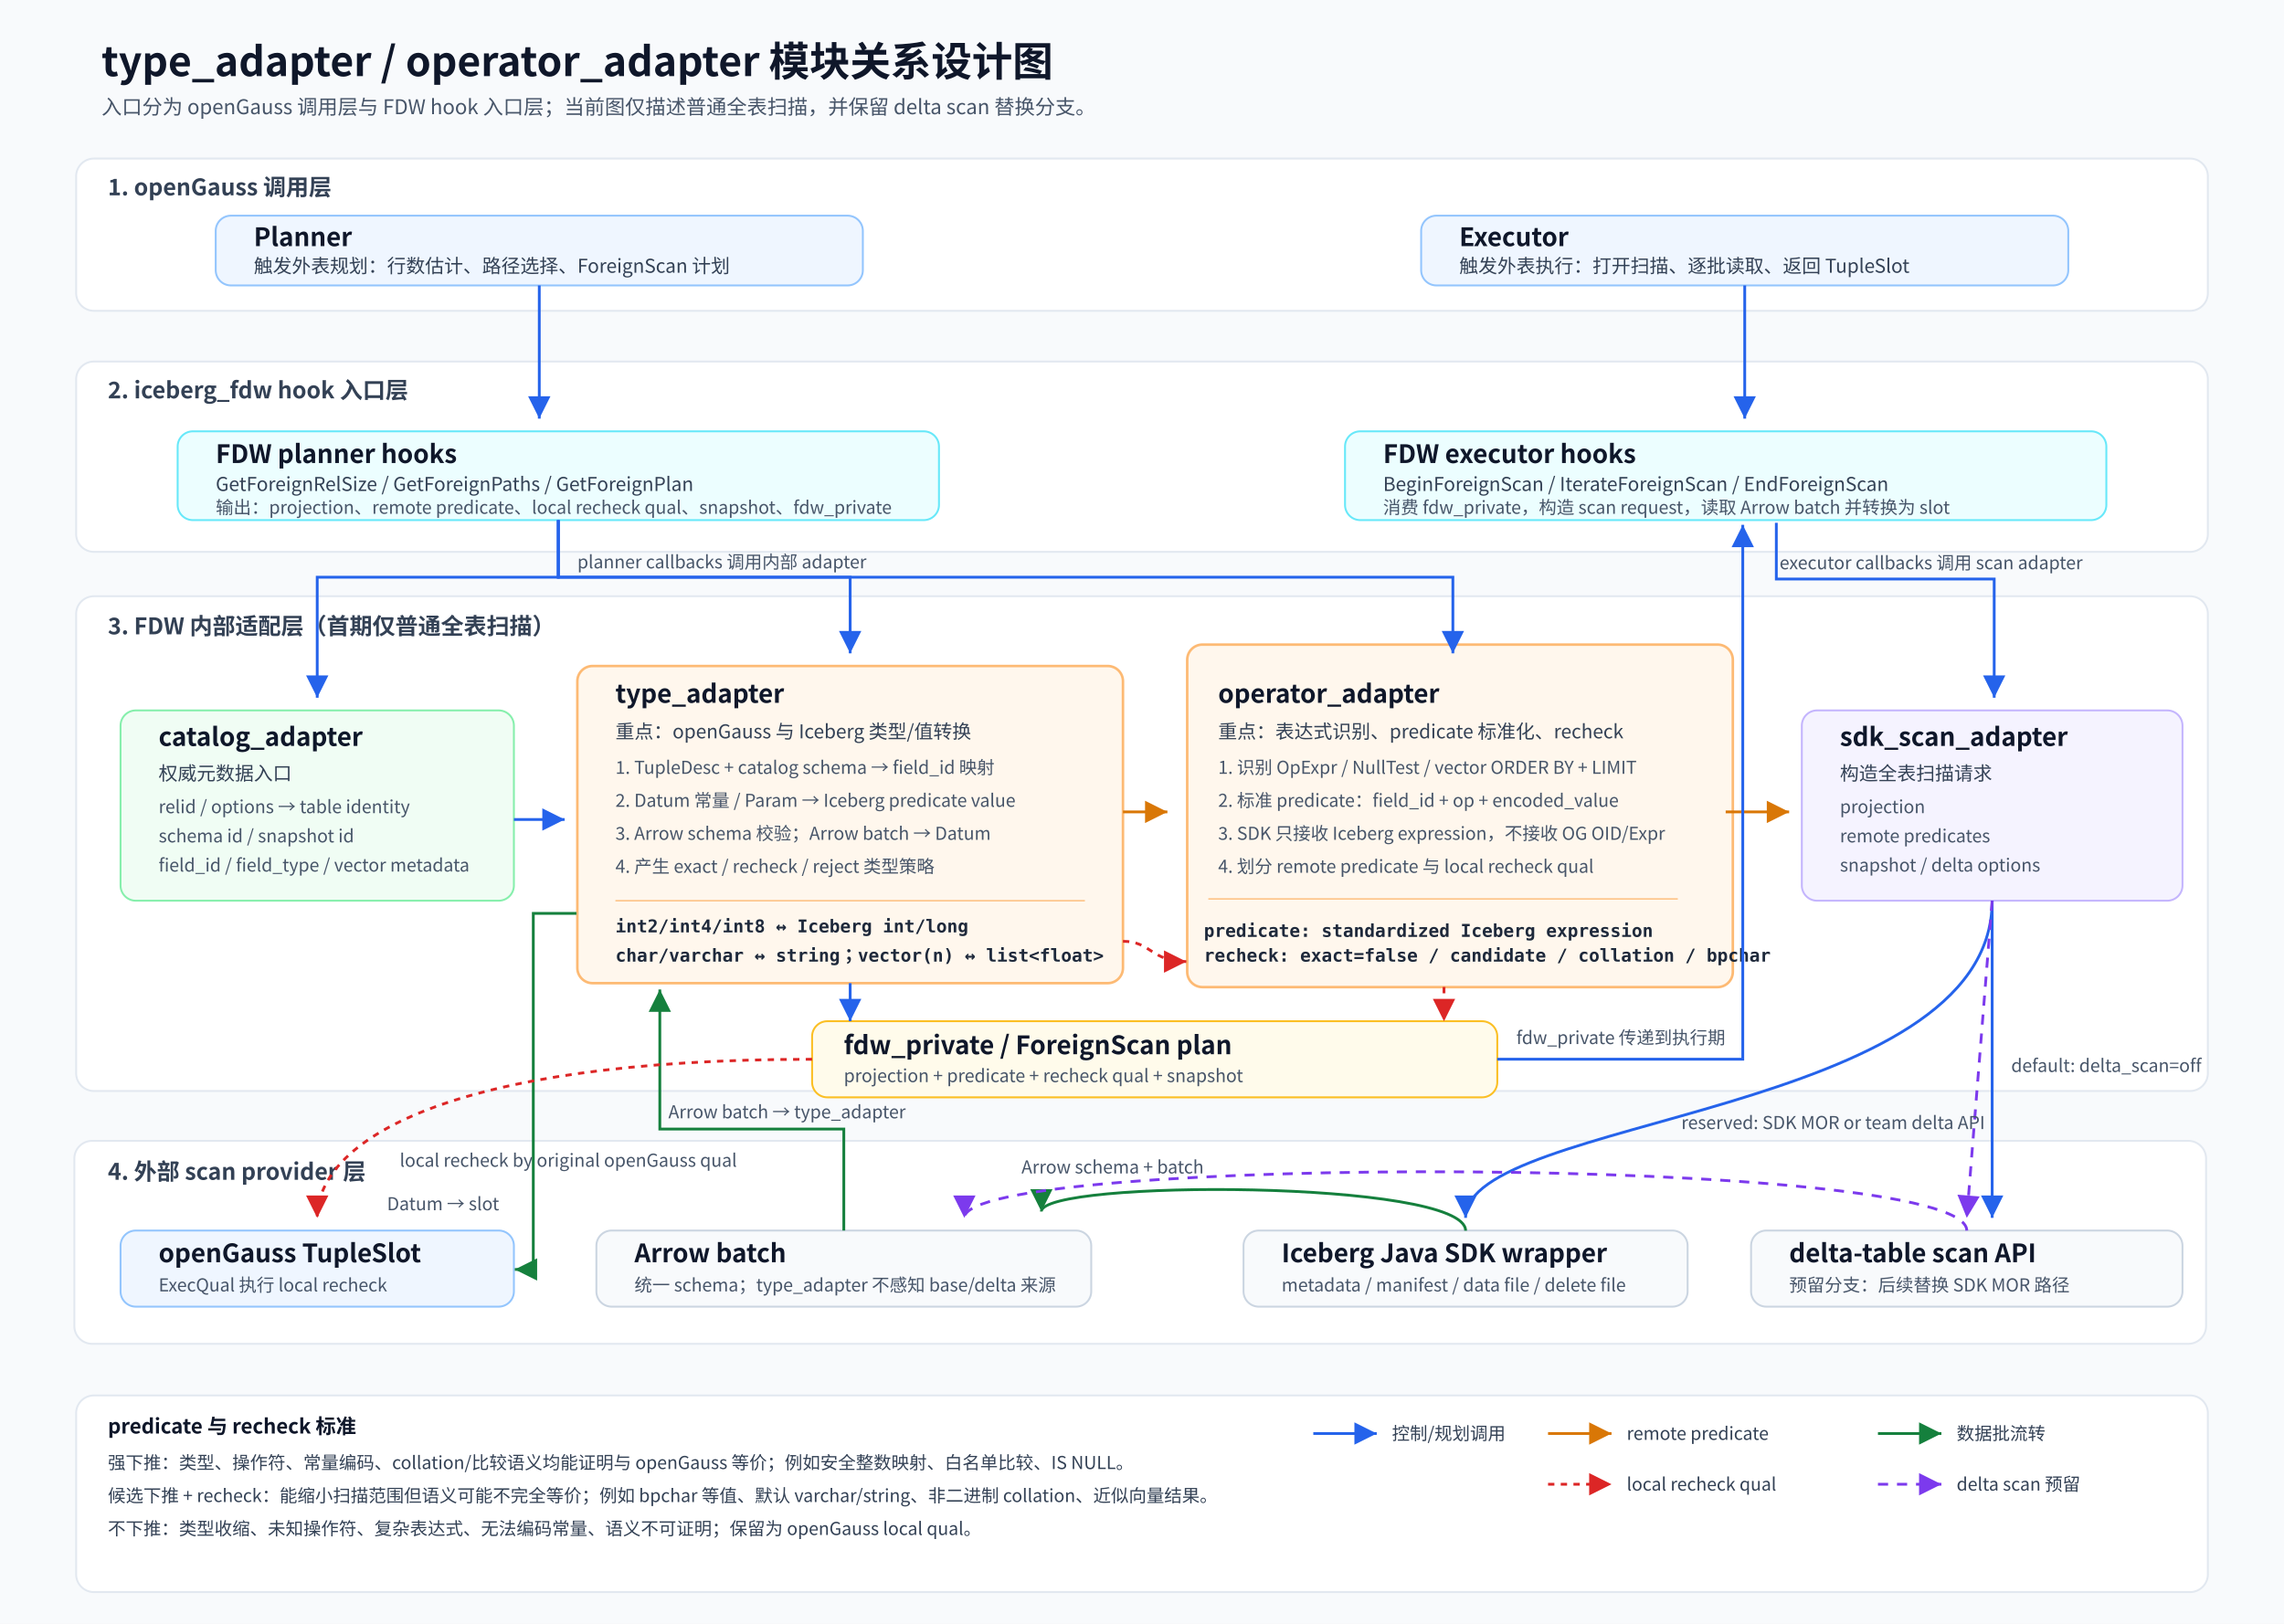
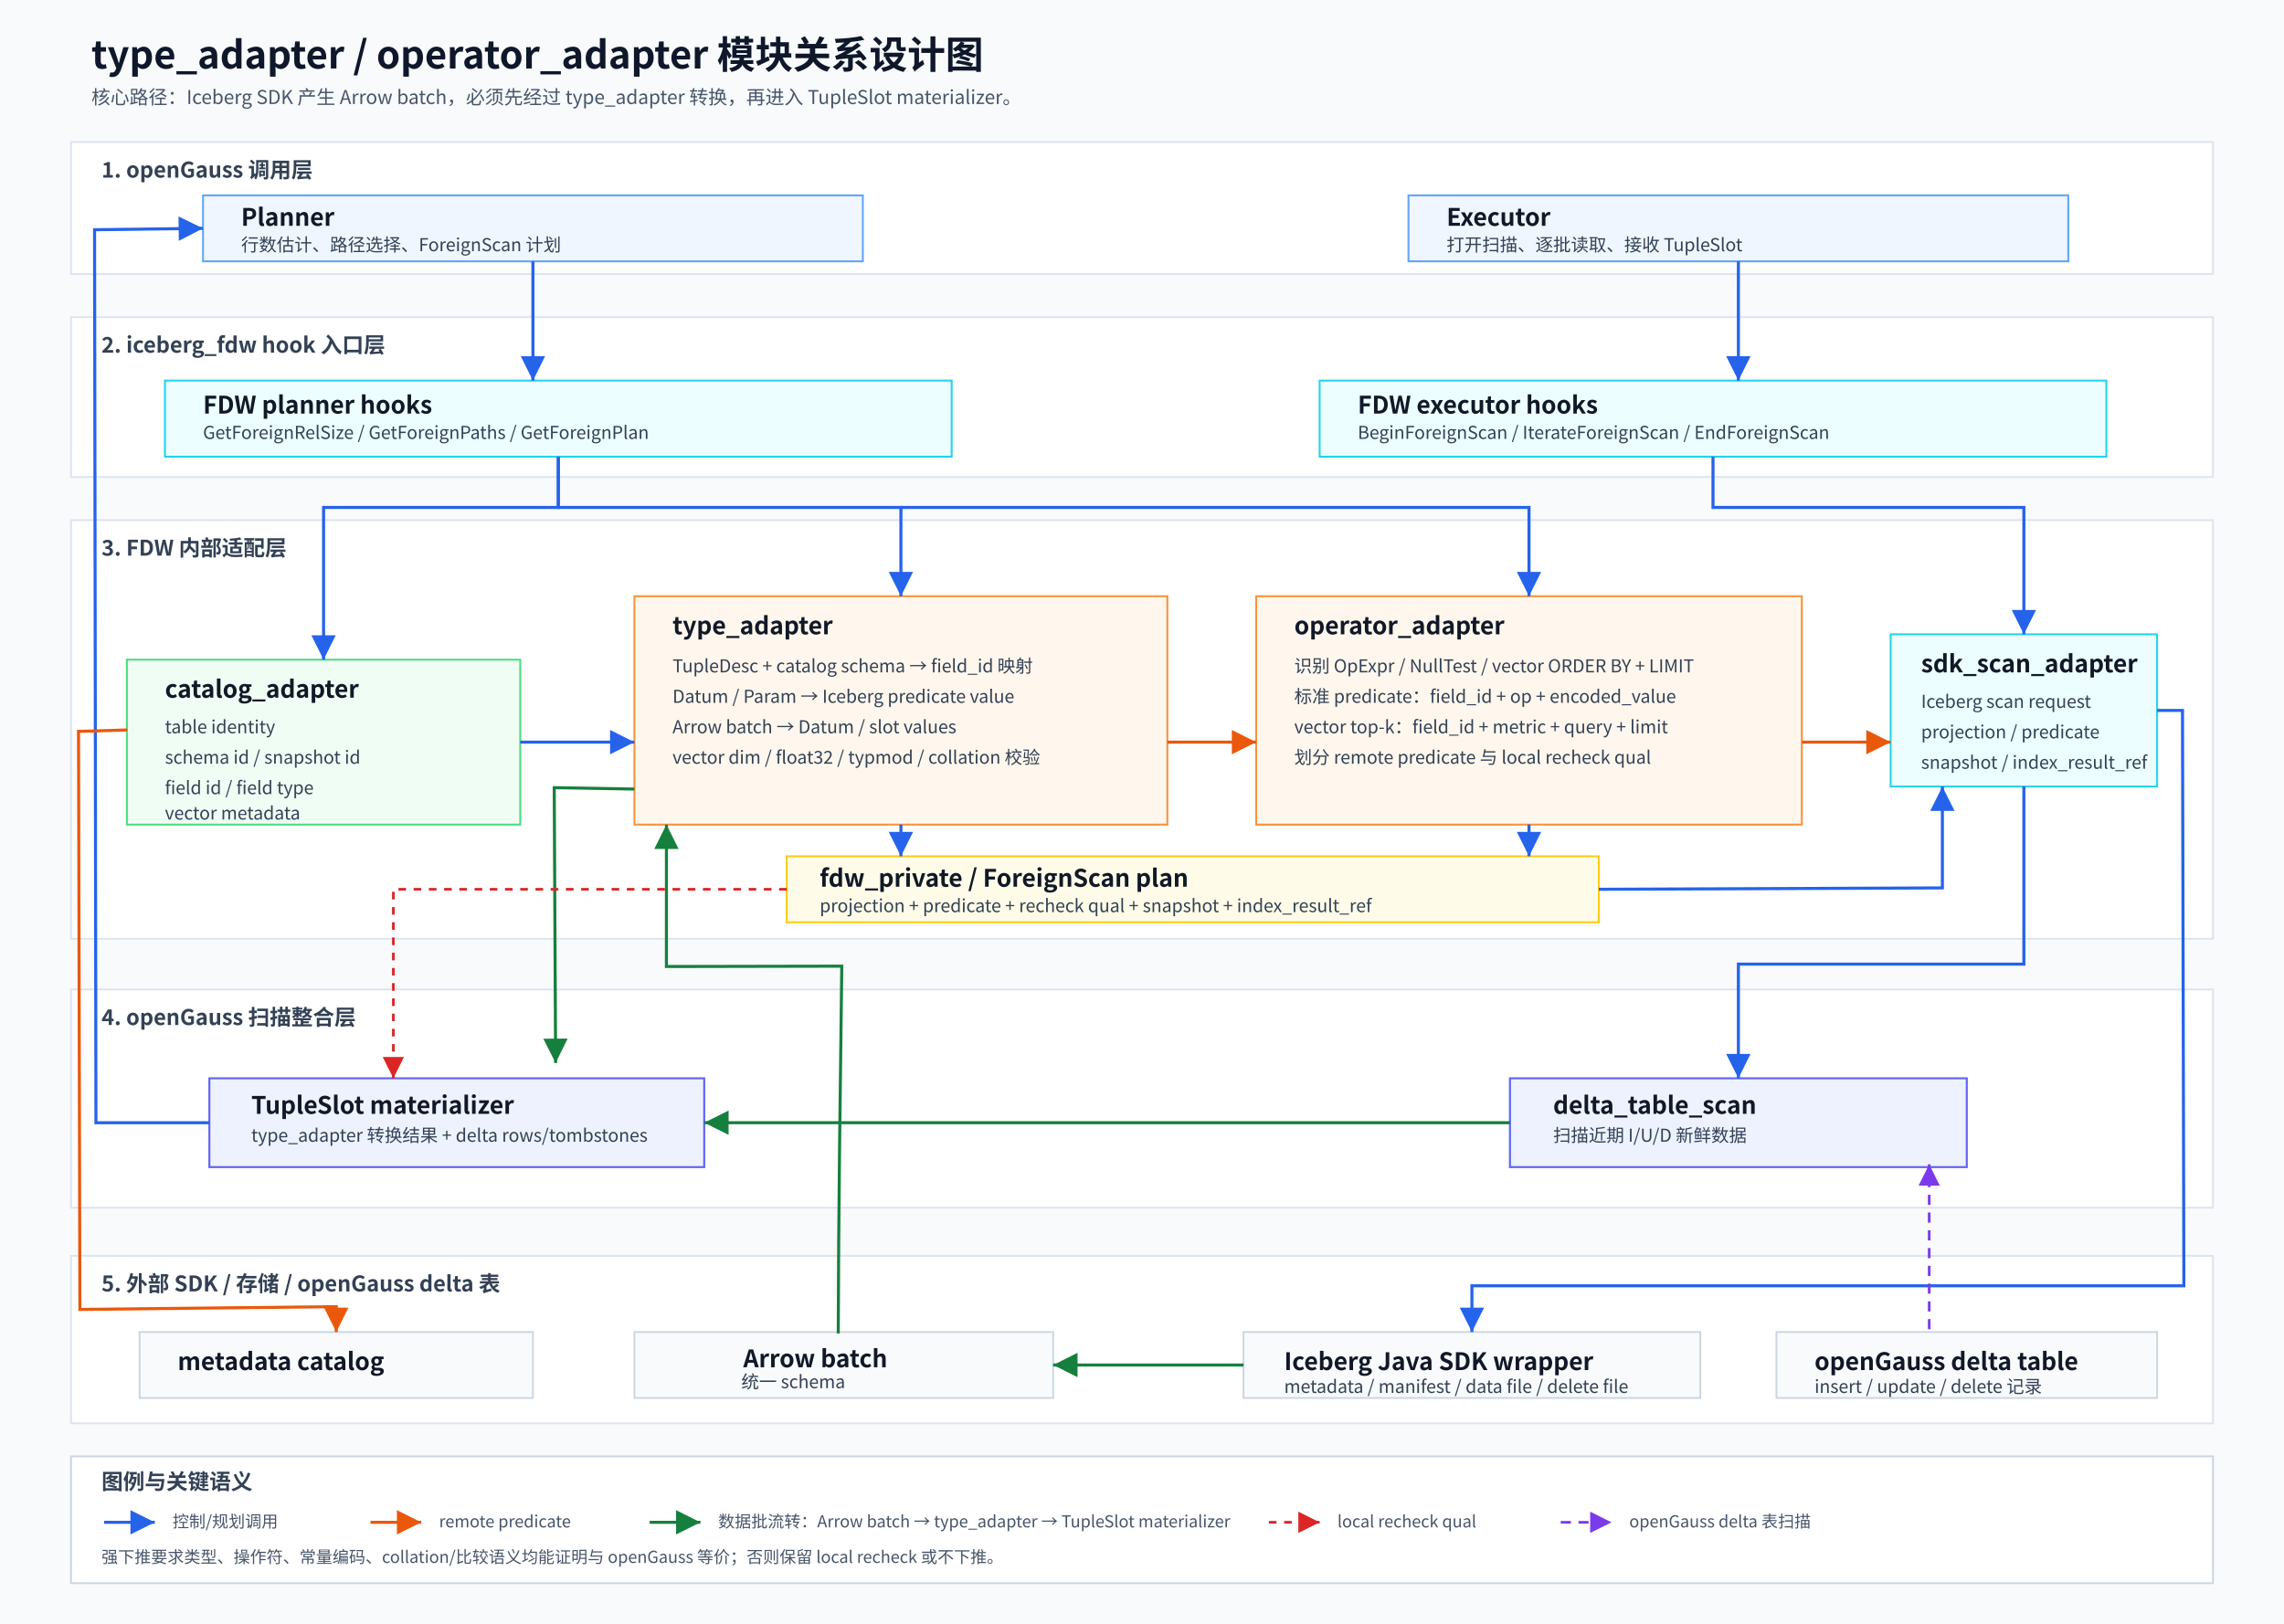
- <svg xmlns="http://www.w3.org/2000/svg" width="1800" height="1280" viewBox="0 0 1800 1280" role="img" aria-labelledby="title desc" version="1.1" id="svg87">
+ <svg xmlns="http://www.w3.org/2000/svg" width="1800" height="1280" viewBox="0 0 1800 1280" role="img" aria-labelledby="title desc" version="1.1" id="svg78">
  <defs id="defs5">
    <marker id="arrow-blue" markerWidth="12" markerHeight="12" refX="10" refY="6" orient="auto" markerUnits="strokeWidth">
      <path d="M2,2 L10,6 L2,10 Z" fill="#2563eb" id="path1" />
    </marker>
+     <marker id="arrow-orange" markerWidth="12" markerHeight="12" refX="10" refY="6" orient="auto" markerUnits="strokeWidth">
+       <path d="M2,2 L10,6 L2,10 Z" fill="#ea580c" id="path2" />
+     </marker>
    <marker id="arrow-green" markerWidth="12" markerHeight="12" refX="10" refY="6" orient="auto" markerUnits="strokeWidth">
-       <path d="M2,2 L10,6 L2,10 Z" fill="#15803d" id="path2" />
-     </marker>
-     <marker id="arrow-amber" markerWidth="12" markerHeight="12" refX="10" refY="6" orient="auto" markerUnits="strokeWidth">
-       <path d="M2,2 L10,6 L2,10 Z" fill="#d97706" id="path3" />
+       <path d="M2,2 L10,6 L2,10 Z" fill="#15803d" id="path3" />
    </marker>
    <marker id="arrow-red" markerWidth="12" markerHeight="12" refX="10" refY="6" orient="auto" markerUnits="strokeWidth">
      <path d="M2,2 L10,6 L2,10 Z" fill="#dc2626" id="path4" />
    </marker>
    <marker id="arrow-purple" markerWidth="12" markerHeight="12" refX="10" refY="6" orient="auto" markerUnits="strokeWidth">
      <path d="M2,2 L10,6 L2,10 Z" fill="#7c3aed" id="path5" />
    </marker>
    <style id="style5">
      .bg { fill: #f8fafc; }
-       .title { font: 700 32px "Microsoft YaHei", "Noto Sans CJK SC", Arial, sans-serif; fill: #0f172a; }
-       .subtitle { font: 400 16px "Microsoft YaHei", "Noto Sans CJK SC", Arial, sans-serif; fill: #475569; }
-       .band-label { font: 700 18px "Microsoft YaHei", "Noto Sans CJK SC", Arial, sans-serif; fill: #334155; }
-       .box-title { font: 700 20px "Microsoft YaHei", "Noto Sans CJK SC", Arial, sans-serif; fill: #0f172a; }
-       .box-sub { font: 400 15px "Microsoft YaHei", "Noto Sans CJK SC", Arial, sans-serif; fill: #334155; }
-       .small { font: 400 14px "Microsoft YaHei", "Noto Sans CJK SC", Arial, sans-serif; fill: #475569; }
-       .note-title { font: 700 16px "Microsoft YaHei", "Noto Sans CJK SC", Arial, sans-serif; fill: #0f172a; }
-       .note { font: 400 14px "Microsoft YaHei", "Noto Sans CJK SC", Arial, sans-serif; fill: #334155; }
-       .code { font: 600 14px Consolas, "Microsoft YaHei", monospace; fill: #1e293b; }
-       .band { fill: #ffffff; stroke: #e2e8f0; stroke-width: 1.5; rx: 14; }
-       .og { fill: #eff6ff; stroke: #93c5fd; stroke-width: 1.5; rx: 12; }
-       .hook { fill: #ecfeff; stroke: #67e8f9; stroke-width: 1.5; rx: 12; }
-       .adapter { fill: #f0fdf4; stroke: #86efac; stroke-width: 1.5; rx: 12; }
-       .focus { fill: #fff7ed; stroke: #fdba74; stroke-width: 2; rx: 12; }
-       .scan { fill: #f5f3ff; stroke: #c4b5fd; stroke-width: 1.5; rx: 12; }
-       .external { fill: #f8fafc; stroke: #cbd5e1; stroke-width: 1.5; rx: 12; }
-       .plan { fill: #fffbeb; stroke: #fbbf24; stroke-width: 1.5; rx: 12; }
-       .line-blue { fill: none; stroke: #2563eb; stroke-width: 2.2; marker-end: url(#arrow-blue); }
-       .line-green { fill: none; stroke: #15803d; stroke-width: 2.2; marker-end: url(#arrow-green); }
-       .line-amber { fill: none; stroke: #d97706; stroke-width: 2.2; marker-end: url(#arrow-amber); }
-       .line-red { fill: none; stroke: #dc2626; stroke-width: 2.2; marker-end: url(#arrow-red); stroke-dasharray: 5 5; }
-       .line-purple { fill: none; stroke: #7c3aed; stroke-width: 2.2; marker-end: url(#arrow-purple); stroke-dasharray: 8 7; }
+       .title { font: 700 30px "Microsoft YaHei", "Noto Sans CJK SC", Arial, sans-serif; fill: #0f172a; }
+       .subtitle { font: 400 15px "Microsoft YaHei", "Noto Sans CJK SC", Arial, sans-serif; fill: #475569; }
+       .layer { fill: #ffffff; stroke: #dbe3ef; stroke-width: 1.4; }
+       .layer-title { font: 700 17px "Microsoft YaHei", "Noto Sans CJK SC", Arial, sans-serif; fill: #334155; }
+       .box-title { font: 700 19px "Microsoft YaHei", "Noto Sans CJK SC", Arial, sans-serif; fill: #111827; }
+       .box-sub { font: 400 14px "Microsoft YaHei", "Noto Sans CJK SC", Arial, sans-serif; fill: #334155; }
+       .small { font: 600 12px "Microsoft YaHei", "Noto Sans CJK SC", Arial, sans-serif; fill: #334155; }
+       .note { font: 400 13px "Microsoft YaHei", "Noto Sans CJK SC", Arial, sans-serif; fill: #475569; }
+       .call { fill: #eff6ff; stroke: #60a5fa; stroke-width: 1.5; }
+       .hook { fill: #ecfeff; stroke: #22d3ee; stroke-width: 1.5; }
+       .catalog { fill: #f0fdf4; stroke: #4ade80; stroke-width: 1.5; }
+       .adapter { fill: #fff7ed; stroke: #fb923c; stroke-width: 1.5; }
+       .plan { fill: #fefce8; stroke: #facc15; stroke-width: 1.5; }
+       .scan { fill: #eef2ff; stroke: #6366f1; stroke-width: 1.6; }
+       .provider { fill: #f8fafc; stroke: #cbd5e1; stroke-width: 1.4; }
+       .legend { fill: #ffffff; stroke: #cbd5e1; stroke-width: 1.4; }
+       .arrow-blue { fill: none; stroke: #2563eb; stroke-width: 2.4; marker-end: url(#arrow-blue); }
+       .arrow-orange { fill: none; stroke: #ea580c; stroke-width: 2.4; marker-end: url(#arrow-orange); }
+       .arrow-green { fill: none; stroke: #15803d; stroke-width: 2.4; marker-end: url(#arrow-green); }
+       .arrow-red { fill: none; stroke: #dc2626; stroke-width: 2.1; stroke-dasharray: 6 6; marker-end: url(#arrow-red); }
+       .arrow-purple { fill: none; stroke: #7c3aed; stroke-width: 2.1; stroke-dasharray: 8 6; marker-end: url(#arrow-purple); }
    </style>
-     <marker id="arrow-red-0" markerWidth="12" markerHeight="12" refX="10" refY="6" orient="auto" markerUnits="strokeWidth">
-       <path d="m 2,2 8,4 -8,4 z" fill="#dc2626" id="path4-9" />
-     </marker>
-     <marker id="arrow-red-8" markerWidth="12" markerHeight="12" refX="10" refY="6" orient="auto" markerUnits="strokeWidth">
-       <path d="m 2,2 8,4 -8,4 z" fill="#dc2626" id="path4-2" />
-     </marker>
  </defs>
  <rect class="bg" x="0" y="0" width="1800" height="1280" id="rect5" />
-   <text class="title" x="80" y="60" id="text5">type_adapter / operator_adapter 模块关系设计图</text>
-   <text class="subtitle" x="80" y="90" id="text6">入口分为 openGauss 调用层与 FDW hook 入口层；当前图仅描述普通全表扫描，并保留 delta scan 替换分支。</text>
-   <rect class="band" x="60" y="125" width="1680" height="120" id="rect6" />
-   <text class="band-label" x="85" y="154" id="text7">1. openGauss 调用层</text>
-   <rect class="og" x="170" y="170" width="510" height="55" id="rect7" />
-   <text class="box-title" x="200" y="194" id="text8">Planner</text>
-   <text class="box-sub" x="200" y="215" id="text9">触发外表规划：行数估计、路径选择、ForeignScan 计划</text>
-   <rect class="og" x="1120" y="170" width="510" height="55" id="rect9" />
-   <text class="box-title" x="1150" y="194" id="text10">Executor</text>
-   <text class="box-sub" x="1150" y="215" id="text11">触发外表执行：打开扫描、逐批读取、返回 TupleSlot</text>
-   <rect class="band" x="60" y="285" width="1680" height="150" id="rect11" />
-   <text class="band-label" x="85" y="314" id="text12">2. iceberg_fdw hook 入口层</text>
-   <rect class="hook" x="140" y="340" width="600" height="70" id="rect12" />
-   <text class="box-title" x="170" y="365" id="text13">FDW planner hooks</text>
-   <text class="box-sub" x="170" y="387" id="text14">GetForeignRelSize / GetForeignPaths / GetForeignPlan</text>
-   <text class="small" x="170" y="405" id="text15">输出：projection、remote predicate、local recheck qual、snapshot、fdw_private</text>
-   <rect class="hook" x="1060" y="340" width="600" height="70" id="rect15" />
-   <text class="box-title" x="1090" y="365" id="text16">FDW executor hooks</text>
-   <text class="box-sub" x="1090" y="387" id="text17">BeginForeignScan / IterateForeignScan / EndForeignScan</text>
-   <text class="small" x="1090" y="405" id="text18">消费 fdw_private，构造 scan request，读取 Arrow batch 并转换为 slot</text>
-   <path class="line-blue" d="M425,225 L425,330" id="path18" />
-   <path class="line-blue" d="M1375,225 L1375,330" id="path19" />
-   <rect class="band" x="60" y="470" width="1680" height="390" id="rect19" />
-   <text class="band-label" x="85" y="500" id="text19">3. FDW 内部适配层（首期仅普通全表扫描）</text>
-   <rect class="adapter" x="95" y="560" width="310" height="150" id="rect20" />
-   <text class="box-title" x="125" y="588" id="text20">catalog_adapter</text>
-   <text class="box-sub" x="125" y="615" id="text21">权威元数据入口</text>
-   <text class="small" x="125" y="641" id="text22">relid / options → table identity</text>
-   <text class="small" x="125" y="664" id="text23">schema id / snapshot id</text>
-   <text class="small" x="125" y="687" id="text24">field_id / field_type / vector metadata</text>
-   <rect class="focus" x="455" y="525" width="430" height="250" id="rect24" />
-   <text class="box-title" x="485" y="554" id="text25">type_adapter</text>
-   <text class="box-sub" x="485" y="582" id="text26">重点：openGauss 与 Iceberg 类型/值转换</text>
-   <text class="small" x="485" y="610" id="text27">1. TupleDesc + catalog schema → field_id 映射</text>
-   <text class="small" x="485" y="636" id="text28">2. Datum 常量 / Param → Iceberg predicate value</text>
-   <text class="small" x="485" y="662" id="text29">3. Arrow schema 校验；Arrow batch → Datum</text>
-   <text class="small" x="485" y="688" id="text30">4. 产生 exact / recheck / reject 类型策略</text>
-   <line x1="485" y1="710" x2="855" y2="710" stroke="#fdba74" stroke-width="1" id="line30" />
-   <text class="code" x="485" y="735" id="text31">int2/int4/int8 ↔ Iceberg int/long</text>
-   <text class="code" x="485" y="758" id="text32">char/varchar ↔ string；vector(n) ↔ list&lt;float&gt;</text>
-   <rect class="focus" x="935.629" y="508.112" width="430" height="270" id="rect32" />
-   <text class="box-title" x="960" y="554" id="text33">operator_adapter</text>
-   <text class="box-sub" x="960" y="582" id="text34">重点：表达式识别、predicate 标准化、recheck</text>
-   <text class="small" x="960" y="610" id="text35">1. 识别 OpExpr / NullTest / vector ORDER BY + LIMIT</text>
-   <text class="small" x="960" y="636" id="text36">2. 标准 predicate：field_id + op + encoded_value</text>
-   <text class="small" x="960" y="662" id="text37">3. SDK 只接收 Iceberg expression，不接收 OG OID/Expr</text>
-   <text class="small" x="960" y="688" id="text38">4. 划分 remote predicate 与 local recheck qual</text>
-   <line x1="952.259" y1="708.593" x2="1322.259" y2="708.593" stroke="#fdba74" stroke-width="1" id="line38" />
-   <text class="code" x="948.741" y="738.518" id="text39" style="font-style:normal;font-variant:normal;font-weight:600;font-stretch:normal;font-size:14px;line-height:normal;font-family:Consolas, 'Microsoft YaHei', monospace">predicate: standardized Iceberg expression</text>
-   <text class="code" x="948.741" y="758" id="text40" style="font-style:normal;font-variant:normal;font-weight:600;font-stretch:normal;font-size:14px;line-height:normal;font-family:Consolas, 'Microsoft YaHei', monospace">recheck: exact=false / candidate / collation / bpchar</text>
-   <rect class="scan" x="1420" y="560" width="300" height="150" id="rect40" />
-   <text class="box-title" x="1450" y="588" id="text41">sdk_scan_adapter</text>
-   <text class="box-sub" x="1450" y="615" id="text42">构造全表扫描请求</text>
-   <text class="small" x="1450" y="641" id="text43">projection</text>
-   <text class="small" x="1450" y="664" id="text44">remote predicates</text>
-   <text class="small" x="1450" y="687" id="text45">snapshot / delta options</text>
-   <rect class="plan" x="640" y="805" width="540" height="60" id="rect45" />
-   <text class="box-title" x="665" y="831" id="text46">fdw_private / ForeignScan plan</text>
-   <text class="small" x="665" y="853" id="text47">projection + predicate + recheck qual + snapshot</text>
-   <path class="line-red" d="M 1138,778 V 805" id="path-operator-recheck-to-fdw-private" />
-   <path class="line-blue" d="M440,410 L440,455 L250,455 L250,550" id="path47" />
-   <path class="line-blue" d="M440,410 L440,455 L670,455 L670,515" id="path48" />
-   <path class="line-blue" d="M440,410 L440,455 L1145,455 L1145,515" id="path49" />
-   <path class="line-blue" d="m 1399.909,412.111 v 44.321 h 171.696 V 550" id="path50" />
-   <text class="small" x="455" y="448" id="text50">planner callbacks 调用内部 adapter</text>
-   <text class="small" x="1402.444" y="448.704" id="text51" style="font-style:normal;font-variant:normal;font-weight:400;font-stretch:normal;font-size:14px;line-height:normal;font-family:'Microsoft YaHei', 'Noto Sans CJK SC', Arial, sans-serif">executor callbacks 调用 scan adapter</text>
-   <path class="line-blue" d="M405,646 L445,646" id="path51" />
-   <path class="line-amber" d="M885,640 L920,640" id="path52" />
-   <path class="line-red" d="m 884.993,742.006 c 22.195,0 22.195,15.991 49.94,15.991" id="path53" />
-   <path class="line-amber" d="M1360,640 L1410,640" id="path54" />
-   <path class="line-blue" d="M670,775 L670,805" id="path55" />
-   <path class="line-blue" d="m 1179.953,834.938 h 193.508 V 413.712" id="path57" />
-   <text class="small" x="1195" y="823" id="text57">fdw_private 传递到执行期</text>
-   <rect class="band" x="58.593" y="899.296" width="1680" height="160" id="rect57" />
-   <text class="band-label" x="85" y="930" id="text58">4. 外部 scan provider 层</text>
-   <rect class="og" x="95" y="970" width="310" height="60" id="rect58" />
-   <text class="box-title" x="125" y="995" id="text59">openGauss TupleSlot</text>
-   <text class="small" x="125" y="1018" id="text60">ExecQual 执行 local recheck</text>
-   <rect class="external" x="470" y="970" width="390" height="60" id="rect60" />
-   <text class="box-title" x="500" y="995" id="text61">Arrow batch</text>
-   <text class="small" x="500" y="1018" id="text62">统一 schema；type_adapter 不感知 base/delta 来源</text>
-   <rect class="external" x="980" y="970" width="350" height="60" id="rect62" />
-   <text class="box-title" x="1010" y="995" id="text63">Iceberg Java SDK wrapper</text>
-   <text class="small" x="1010" y="1018" id="text64">metadata / manifest / data file / delete file</text>
-   <rect class="external" x="1380" y="970" width="340" height="60" id="rect64" />
-   <text class="box-title" x="1410" y="995" id="text65">delta-table scan API</text>
-   <text class="small" x="1410" y="1018" id="text66">预留分支：后续替换 SDK MOR 路径</text>
-   <path class="line-blue" d="M1570,710 L1570,960" id="path66" />
-   <path class="line-blue" d="M1570,710 C1570,880 1155,880 1155,960" id="path67" />
-   <path class="line-purple" d="M1570,710 L1550,960" id="path68" />
-   <path class="line-green" d="m 1155.041,970.139 c 0,-40.335 -334.341,-40.335 -334.341,-15.126" id="path69" />
-   <path class="line-purple" d="M1550,970 C1550,910 760,910 760,960" id="path70" />
-   <path class="line-green" d="M665,970 L665,890 L520,890 L520,780" id="path71" />
-   <path class="line-green" d="m 454.296,720.003 h -34.015 v 280.678 h -14.578" id="path72" />
-   <path class="line-red" d="M640,835 C350,835 250,900 250,960" id="path73" />
-   <text class="small" x="1585" y="845" id="text73">default: delta_scan=off</text>
-   <text class="small" x="1325" y="890" id="text74">reserved: SDK MOR or team delta API</text>
-   <text class="small" x="805" y="925" id="text75">Arrow schema + batch</text>
-   <text class="small" x="526.74" y="881.518" id="text76" style="font-style:normal;font-variant:normal;font-weight:400;font-stretch:normal;font-size:14px;line-height:normal;font-family:'Microsoft YaHei', 'Noto Sans CJK SC', Arial, sans-serif">Arrow batch → type_adapter</text>
-   <text class="small" x="305" y="954" id="text77">Datum → slot</text>
-   <text class="small" x="315.036" y="919.703" id="text78" style="font-style:normal;font-variant:normal;font-weight:400;font-stretch:normal;font-size:14px;line-height:normal;font-family:'Microsoft YaHei', 'Noto Sans CJK SC', Arial, sans-serif">local recheck by original openGauss qual</text>
-   <rect class="band" x="60" y="1100" width="1680" height="155" id="rect78" />
-   <text class="note-title" x="85" y="1130" id="text79">predicate 与 recheck 标准</text>
-   <text class="note" x="85" y="1158" id="text80">强下推：类型、操作符、常量编码、collation/比较语义均能证明与 openGauss 等价；例如安全整数映射、白名单比较、IS NULL。</text>
-   <text class="note" x="85" y="1184" id="text81">候选下推 + recheck：能缩小扫描范围但语义可能不完全等价；例如 bpchar 等值、默认 varchar/string、非二进制 collation、近似向量结果。</text>
-   <text class="note" x="85" y="1210" id="text82">不下推：类型收缩、未知操作符、复杂表达式、无法编码常量、语义不可证明；保留为 openGauss local qual。</text>
-   <line x1="1035" y1="1130" x2="1085" y2="1130" class="line-blue" id="line82" />
-   <text class="note" x="1097" y="1135" id="text83">控制/规划调用</text>
-   <line x1="1220" y1="1130" x2="1270" y2="1130" class="line-amber" id="line83" />
-   <text class="note" x="1282" y="1135" id="text84">remote predicate</text>
-   <line x1="1220" y1="1170" x2="1270" y2="1170" class="line-red" id="line84" />
-   <text class="note" x="1282" y="1175" id="text85">local recheck qual</text>
-   <line x1="1480" y1="1130" x2="1530" y2="1130" class="line-green" id="line85" />
-   <text class="note" x="1542" y="1135" id="text86">数据批流转</text>
-   <line x1="1480" y1="1170" x2="1530" y2="1170" class="line-purple" id="line86" />
-   <text class="note" x="1542" y="1175" id="text87">delta scan 预留</text>
+   <text class="title" x="72" y="54" id="text5">type_adapter / operator_adapter 模块关系设计图</text>
+   <text class="subtitle" x="72" y="82" id="text6">核心路径：Iceberg SDK 产生 Arrow batch，必须先经过 type_adapter 转换，再进入 TupleSlot materializer。</text>
+   <rect class="layer" x="56" y="112" width="1688" height="104" id="rect6" />
+   <text class="layer-title" x="80" y="140" id="text7">1. openGauss 调用层</text>
+   <rect class="call" x="160" y="154" width="520" height="52" id="rect7" />
+   <text class="box-title" x="190" y="178" id="text8">Planner</text>
+   <text class="box-sub" x="190" y="198" id="text9">行数估计、路径选择、ForeignScan 计划</text>
+   <rect class="call" x="1110" y="154" width="520" height="52" id="rect9" />
+   <text class="box-title" x="1140" y="178" id="text10">Executor</text>
+   <text class="box-sub" x="1140" y="198" id="text11">打开扫描、逐批读取、接收 TupleSlot</text>
+   <rect class="layer" x="56" y="250" width="1688" height="126" id="rect11" />
+   <text class="layer-title" x="80" y="278" id="text12">2. iceberg_fdw hook 入口层</text>
+   <rect class="hook" x="130" y="300" width="620" height="60" id="rect12" />
+   <text class="box-title" x="160" y="326" id="text13">FDW planner hooks</text>
+   <text class="box-sub" x="160" y="346" id="text14">GetForeignRelSize / GetForeignPaths / GetForeignPlan</text>
+   <rect class="hook" x="1040" y="300" width="620" height="60" id="rect14" />
+   <text class="box-title" x="1070" y="326" id="text15">FDW executor hooks</text>
+   <text class="box-sub" x="1070" y="346" id="text16">BeginForeignScan / IterateForeignScan / EndForeignScan</text>
+   <rect class="layer" x="56" y="410" width="1688" height="330" id="rect16" />
+   <text class="layer-title" x="80" y="438" id="text17">3. FDW 内部适配层</text>
+   <rect class="catalog" x="100" y="520" width="310" height="130" id="rect17" />
+   <text class="box-title" x="130" y="550" id="text18">catalog_adapter</text>
+   <text class="box-sub" x="130" y="578" id="text19">table identity</text>
+   <text class="box-sub" x="130" y="602" id="text20">schema id / snapshot id</text>
+   <text class="box-sub" x="130" y="626" id="text21">field id / field type</text>
+   <text class="box-sub" x="130" y="646" id="text22">vector metadata</text>
+   <rect class="adapter" x="500" y="470" width="420" height="180" id="rect22" />
+   <text class="box-title" x="530" y="500" id="text23">type_adapter</text>
+   <text class="box-sub" x="530" y="530" id="text24">TupleDesc + catalog schema → field_id 映射</text>
+   <text class="box-sub" x="530" y="554" id="text25">Datum / Param → Iceberg predicate value</text>
+   <text class="box-sub" x="530" y="578" id="text26">Arrow batch → Datum / slot values</text>
+   <text class="box-sub" x="530" y="602" id="text27">vector dim / float32 / typmod / collation 校验</text>
+   <rect class="adapter" x="990" y="470" width="430" height="180" id="rect27" />
+   <text class="box-title" x="1020" y="500" id="text28">operator_adapter</text>
+   <text class="box-sub" x="1020" y="530" id="text29">识别 OpExpr / NullTest / vector ORDER BY + LIMIT</text>
+   <text class="box-sub" x="1020" y="554" id="text30">标准 predicate：field_id + op + encoded_value</text>
+   <text class="box-sub" x="1020" y="578" id="text31">vector top-k：field_id + metric + query + limit</text>
+   <text class="box-sub" x="1020" y="602" id="text32">划分 remote predicate 与 local recheck qual</text>
+   <rect class="hook" x="1490" y="500" width="210" height="120" id="rect32" />
+   <text class="box-title" x="1514" y="530" id="text33">sdk_scan_adapter</text>
+   <text class="box-sub" x="1514" y="558" id="text34">Iceberg scan request</text>
+   <text class="box-sub" x="1514" y="582" id="text35">projection / predicate</text>
+   <text class="box-sub" x="1514" y="606" id="text36">snapshot / index_result_ref</text>
+   <rect class="plan" x="620" y="675" width="640" height="52" id="rect36" />
+   <text class="box-title" x="646" y="699" id="text37">fdw_private / ForeignScan plan</text>
+   <text class="box-sub" x="646" y="719" id="text38">projection + predicate + recheck qual + snapshot + index_result_ref</text>
+   <rect class="layer" x="56" y="780" width="1688" height="172" id="rect38" />
+   <text class="layer-title" x="80" y="808" id="text39">4. openGauss 扫描整合层</text>
+   <rect class="scan" x="165" y="850" width="390" height="70" id="rect39" />
+   <text class="box-title" x="198" y="878" id="text40">TupleSlot materializer</text>
+   <text class="box-sub" x="198" y="900" id="text41">type_adapter 转换结果 + delta rows/tombstones</text>
+   <rect class="scan" x="1190" y="850" width="360" height="70" id="rect41" />
+   <text class="box-title" x="1224" y="878" id="text42">delta_table_scan</text>
+   <text class="box-sub" x="1224" y="900" id="text43">扫描近期 I/U/D 新鲜数据</text>
+   <rect class="layer" x="56" y="990" width="1688" height="132" id="rect43" />
+   <text class="layer-title" x="80" y="1018" id="text44">5. 外部 SDK / 存储 / openGauss delta 表</text>
+   <rect class="provider" x="110" y="1050" width="310" height="52" id="rect44" />
+   <text class="box-title" x="140" y="1080" id="text45">metadata catalog</text>
+   <rect class="provider" x="500" y="1050" width="330" height="52" id="rect45" />
+   <text class="box-title" x="585.745" y="1077.806" id="text46" style="font-style:normal;font-variant:normal;font-weight:700;font-stretch:normal;font-size:19px;line-height:normal;font-family:'Microsoft YaHei', 'Noto Sans CJK SC', Arial, sans-serif">Arrow batch</text>
+   <text class="box-sub" x="584.19" y="1094.259" id="text47" style="font-style:normal;font-variant:normal;font-weight:400;font-stretch:normal;font-size:14px;line-height:normal;font-family:'Microsoft YaHei', 'Noto Sans CJK SC', Arial, sans-serif">统一 schema</text>
+   <rect class="provider" x="980" y="1050" width="360" height="52" id="rect47" />
+   <text class="box-title" x="1012" y="1080" id="text48">Iceberg Java SDK wrapper</text>
+   <text class="box-sub" x="1012" y="1098" id="text49">metadata / manifest / data file / delete file</text>
+   <rect class="provider" x="1400" y="1050" width="300" height="52" id="rect49" />
+   <text class="box-title" x="1430" y="1080" id="text50">openGauss delta table</text>
+   <text class="box-sub" x="1430" y="1098" id="text51">insert / update / delete 记录</text>
+   <path class="arrow-blue" d="M420,206 L420,300" id="path51" />
+   <path class="arrow-blue" d="M1370,206 L1370,300" id="path52" />
+   <path class="arrow-blue" d="M440,360 L440,400 L255,400 L255,520" id="path53" />
+   <path class="arrow-blue" d="M440,360 L440,400 L710,400 L710,470" id="path54" />
+   <path class="arrow-blue" d="M710,400 L1205,400 L1205,470" id="path55" />
+   <path class="arrow-blue" d="M1350,360 L1350,400 L1595,400 L1595,500" id="path56" />
+   <path class="arrow-blue" d="M410,585 L500,585" id="path57" />
+   <path class="arrow-orange" d="M920,585 L990,585" id="path58" />
+   <path class="arrow-orange" d="M1420,585 L1490,585" id="path59" />
+   <path class="arrow-blue" d="M710,650 L710,675" id="path60" />
+   <path class="arrow-blue" d="M1205,650 L1205,675" id="path61" />
+   <path class="arrow-blue" d="m 1260,701 270.78,-1.097 V 620" id="path62" />
+   <path class="arrow-blue" d="M1595,620 L1595,760 L1370,760 L1370,850" id="path63" />
+   <path class="arrow-blue" d="m 1700,560 h 20 l 1.097,453.548 -561.097,0 V 1050" id="path64" />
+   <path class="arrow-purple" d="M 1520.386,1047.806 V 917.806" id="path65" />
+   <path class="arrow-green" d="M1190,885 L555,885" id="path66" />
+   <path class="arrow-green" d="M980,1076 L830,1076" id="path67" />
+   <path class="arrow-green" d="m 660.613,1051.097 c 0.207,-95.921 1.591,-190.926 2.785,-289.494 L 525.197,761.877 525.227,650" id="path68" />
+   <path class="arrow-green" d="m 500,622 -63.222,-1.097 1.097,217.032" id="path69" />
+   <path class="arrow-red" d="M620,701 L310,701 L310,850" id="path70" />
+   <path class="arrow-blue" d="M 165,885 H 75.613 L 74.516,181.097 160,180" id="path71" />
+   <path class="arrow-orange" d="M 100.347,575.416 61.868,576.512 62.965,1032.194 265,1030 v 20" id="path72" />
+   <rect class="legend" x="56" y="1148" width="1688" height="100" id="rect72" />
+   <text class="layer-title" x="80" y="1174" id="text72">图例与关键语义</text>
+   <line x1="82" y1="1200" x2="122" y2="1200" class="arrow-blue" id="line72" />
+   <text class="note" x="136" y="1204" id="text73">控制/规划调用</text>
+   <line x1="292" y1="1200" x2="332" y2="1200" class="arrow-orange" id="line73" />
+   <text class="note" x="346" y="1204" id="text74">remote predicate</text>
+   <line x1="512" y1="1200" x2="552" y2="1200" class="arrow-green" id="line74" />
+   <text class="note" x="566" y="1204" id="text75">数据批流转：Arrow batch → type_adapter → TupleSlot materializer</text>
+   <line x1="1000" y1="1200" x2="1040" y2="1200" class="arrow-red" id="line75" />
+   <text class="note" x="1054" y="1204" id="text76">local recheck qual</text>
+   <line x1="1230" y1="1200" x2="1270" y2="1200" class="arrow-purple" id="line76" />
+   <text class="note" x="1284" y="1204" id="text77">openGauss delta 表扫描</text>
+   <text class="note" x="80" y="1232" id="text78">强下推要求类型、操作符、常量编码、collation/比较语义均能证明与 openGauss 等价；否则保留 local recheck 或不下推。</text>
</svg>
